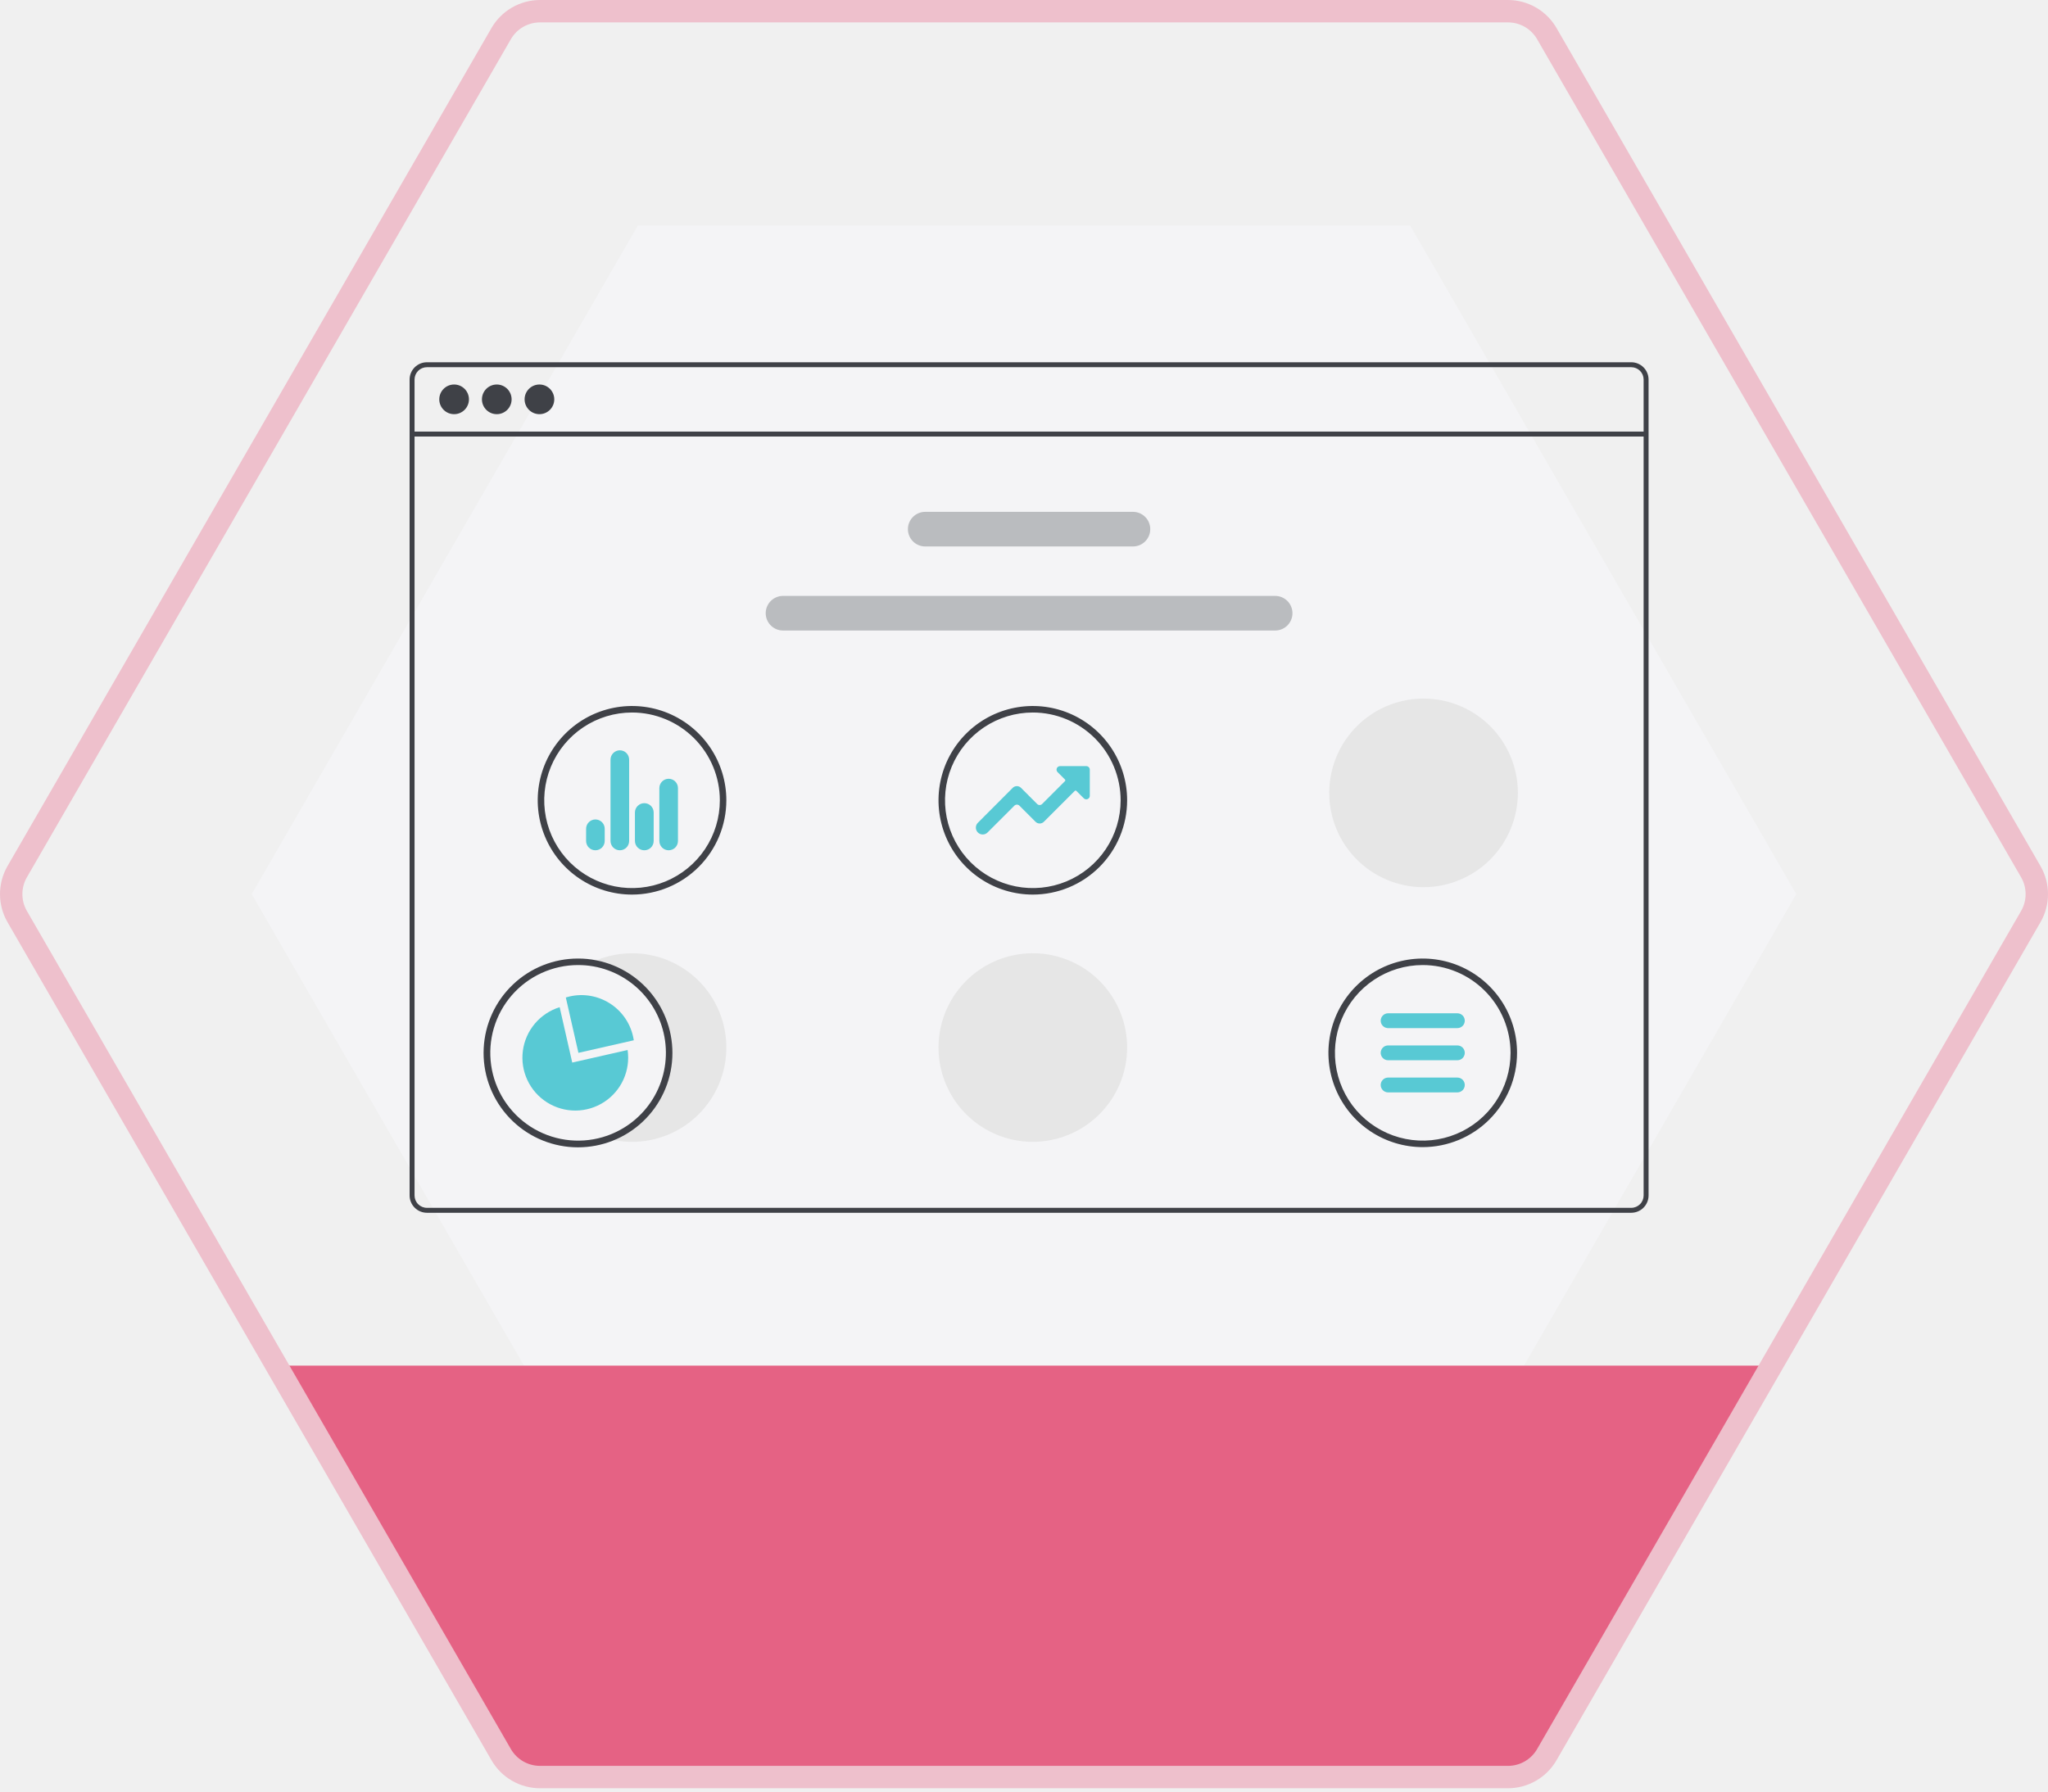
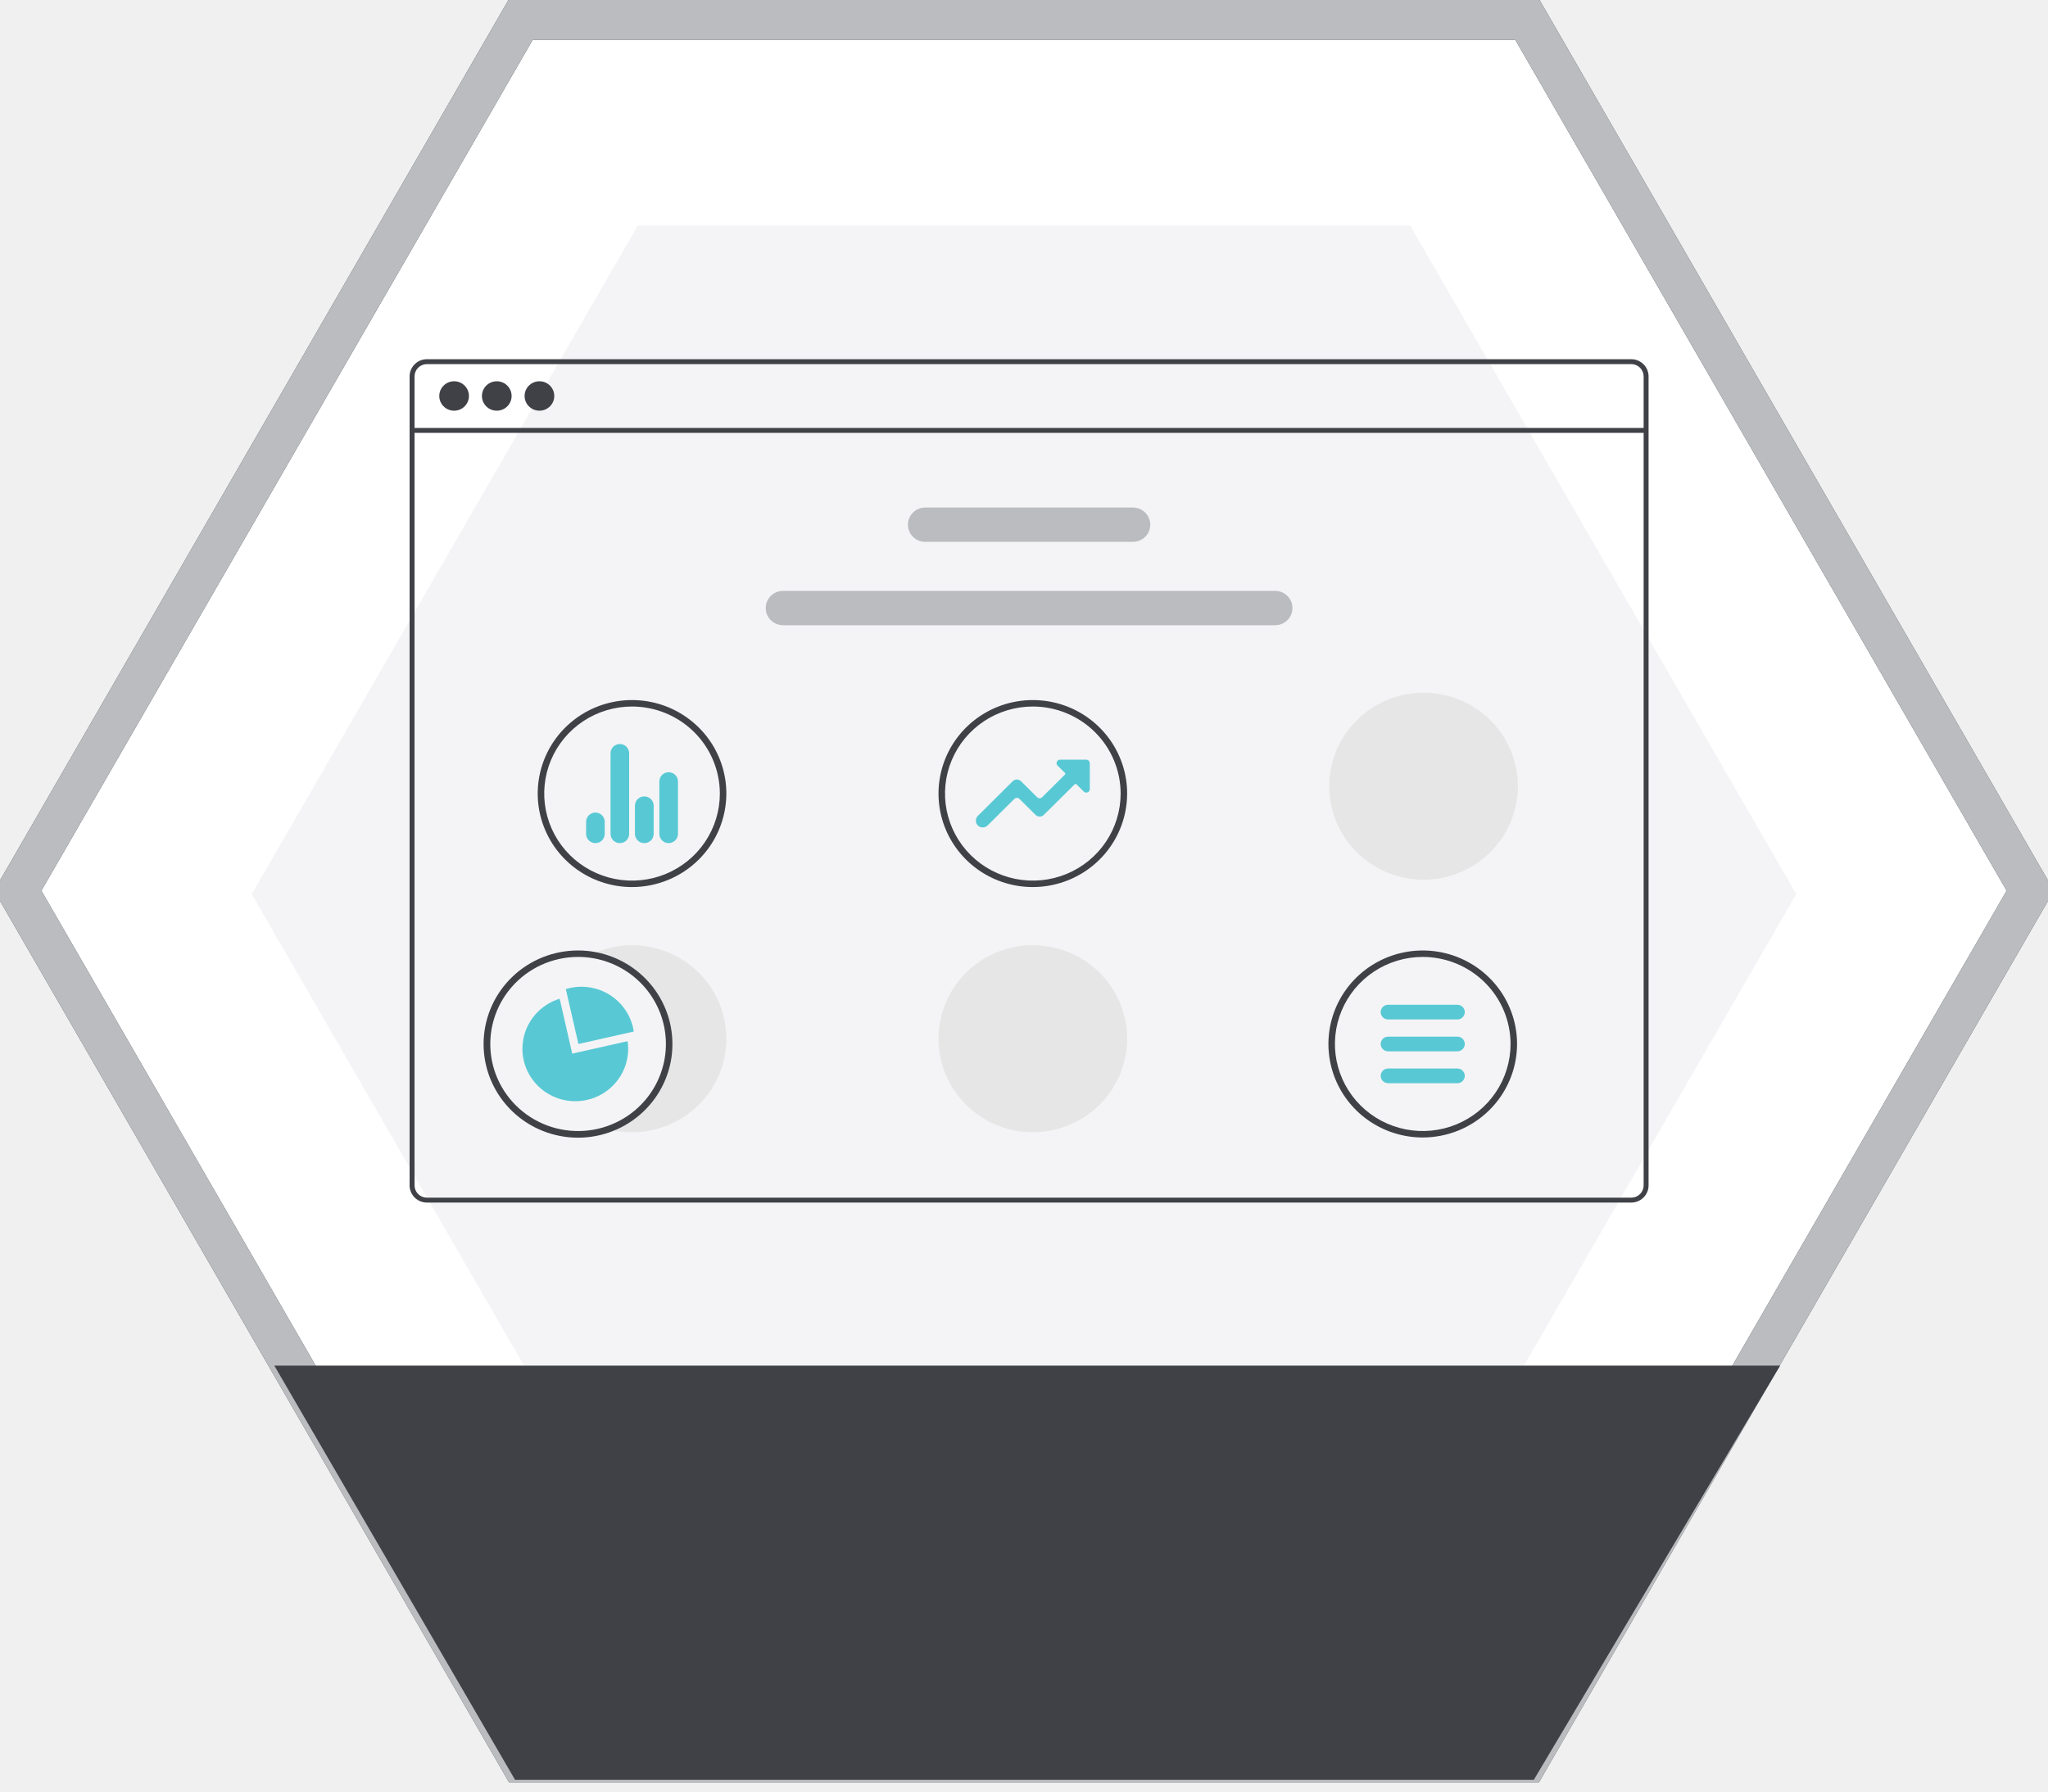
- <svg xmlns="http://www.w3.org/2000/svg" width="200" height="175" viewBox="0 0 200 175" fill="none">
-   <path d="M62.292 152.65H137.708L175.417 87.337L137.708 22.024H62.292L24.583 87.337L62.292 152.65Z" fill="#F4F4F6" />
-   <path d="M26.787 133.39H173.845L149.791 173.845H50.295L26.787 133.39Z" fill="#E56284" />
-   <path d="M147.268 174.674H52.732C51.773 174.673 50.831 174.419 50 173.94C49.169 173.46 48.479 172.771 47.998 171.941L0.73 90.07C0.252 89.238 0 88.296 0 87.337C0 86.377 0.252 85.435 0.73 84.603L47.998 2.733C48.479 1.903 49.169 1.214 50 0.734C50.831 0.255 51.773 0.002 52.732 0H147.268C148.227 0.002 149.169 0.255 150 0.734C150.831 1.214 151.521 1.903 152.002 2.733L199.27 84.603C199.748 85.435 200 86.377 200 87.337C200 88.296 199.748 89.238 199.27 90.07L152.002 171.941C151.521 172.771 150.831 173.46 150 173.94C149.169 174.419 148.227 174.673 147.268 174.674ZM52.732 2.187C52.157 2.188 51.591 2.34 51.093 2.627C50.594 2.915 50.18 3.329 49.891 3.827L2.624 85.697C2.337 86.195 2.186 86.761 2.186 87.337C2.186 87.912 2.337 88.478 2.624 88.977L49.891 170.847C50.18 171.345 50.594 171.759 51.093 172.047C51.591 172.335 52.157 172.486 52.732 172.487H147.268C147.843 172.487 148.408 172.335 148.907 172.047C149.405 171.759 149.82 171.345 150.108 170.847L197.376 88.977C197.663 88.478 197.814 87.912 197.814 87.337C197.814 86.761 197.663 86.195 197.376 85.697L150.108 3.827C149.82 3.329 149.405 2.915 148.907 2.627C148.409 2.34 147.843 2.188 147.268 2.187L52.732 2.187Z" fill="#EEC0CC" />
-   <path d="M159.303 35.385H41.691C41.242 35.385 40.813 35.563 40.496 35.88C40.179 36.197 40.001 36.627 40 37.075V116.771C40.001 117.22 40.179 117.649 40.496 117.966C40.813 118.283 41.242 118.461 41.691 118.462H159.303C159.751 118.461 160.181 118.283 160.498 117.966C160.815 117.649 160.993 117.22 160.993 116.771V37.075C160.993 36.627 160.815 36.197 160.498 35.88C160.181 35.563 159.751 35.385 159.303 35.385V35.385ZM160.51 116.771C160.51 117.092 160.383 117.399 160.157 117.625C159.93 117.851 159.623 117.979 159.303 117.979H41.691C41.37 117.979 41.063 117.851 40.837 117.625C40.61 117.399 40.483 117.092 40.483 116.771V37.075C40.483 36.755 40.61 36.448 40.837 36.221C41.063 35.995 41.37 35.868 41.691 35.868H159.303C159.623 35.868 159.93 35.995 160.157 36.221C160.383 36.448 160.51 36.755 160.51 37.075V116.771Z" fill="#3F4147" />
-   <path d="M160.752 42.156H40.242V42.639H160.752V42.156Z" fill="#3F4147" />
-   <path d="M44.347 40.456C45.147 40.456 45.796 39.807 45.796 39.007C45.796 38.207 45.147 37.558 44.347 37.558C43.547 37.558 42.898 38.207 42.898 39.007C42.898 39.807 43.547 40.456 44.347 40.456Z" fill="#3F4147" />
-   <path d="M48.513 40.456C49.313 40.456 49.962 39.807 49.962 39.007C49.962 38.207 49.313 37.558 48.513 37.558C47.713 37.558 47.064 38.207 47.064 39.007C47.064 39.807 47.713 40.456 48.513 40.456Z" fill="#3F4147" />
-   <path d="M52.679 40.456C53.479 40.456 54.128 39.807 54.128 39.007C54.128 38.207 53.479 37.558 52.679 37.558C51.879 37.558 51.23 38.207 51.23 39.007C51.23 39.807 51.879 40.456 52.679 40.456Z" fill="#3F4147" />
-   <path d="M110.64 53.377H90.353C89.905 53.377 89.475 53.199 89.158 52.882C88.841 52.564 88.663 52.135 88.663 51.686C88.663 51.238 88.841 50.808 89.158 50.491C89.475 50.174 89.905 49.996 90.353 49.996H110.64C111.088 49.996 111.518 50.174 111.835 50.491C112.152 50.808 112.33 51.238 112.33 51.686C112.33 52.135 112.152 52.564 111.835 52.882C111.518 53.199 111.088 53.377 110.64 53.377V53.377Z" fill="#BABCBF" />
-   <path d="M124.526 61.588H76.467C76.019 61.588 75.589 61.41 75.272 61.093C74.955 60.776 74.776 60.346 74.776 59.897C74.776 59.449 74.955 59.019 75.272 58.702C75.589 58.385 76.019 58.207 76.467 58.207H124.526C124.975 58.207 125.405 58.385 125.722 58.702C126.039 59.019 126.217 59.449 126.217 59.897C126.217 60.346 126.039 60.776 125.722 61.093C125.405 61.41 124.975 61.588 124.526 61.588Z" fill="#BABCBF" />
-   <path d="M138.94 112.05C137.118 112.05 135.337 111.51 133.822 110.498C132.308 109.486 131.127 108.047 130.43 106.364C129.733 104.681 129.551 102.83 129.906 101.043C130.261 99.256 131.139 97.615 132.427 96.327C133.715 95.039 135.356 94.162 137.143 93.806C138.929 93.451 140.781 93.633 142.464 94.33C144.147 95.028 145.586 96.208 146.598 97.723C147.61 99.237 148.15 101.018 148.15 102.84C148.147 105.282 147.176 107.623 145.449 109.349C143.723 111.076 141.381 112.047 138.94 112.05V112.05ZM138.94 94.264C137.244 94.264 135.586 94.767 134.175 95.71C132.765 96.652 131.666 97.991 131.017 99.558C130.368 101.125 130.198 102.849 130.529 104.513C130.86 106.176 131.677 107.704 132.876 108.903C134.075 110.103 135.603 110.919 137.267 111.25C138.93 111.581 140.654 111.411 142.221 110.762C143.788 110.113 145.127 109.014 146.07 107.604C147.012 106.194 147.515 104.536 147.515 102.84C147.512 100.566 146.608 98.387 145 96.779C143.393 95.171 141.213 94.267 138.94 94.264V94.264Z" fill="#3F4147" />
-   <path d="M61.722 87.382C59.9 87.382 58.12 86.842 56.605 85.83C55.09 84.818 53.91 83.38 53.213 81.697C52.516 80.014 52.333 78.162 52.688 76.375C53.044 74.588 53.921 72.947 55.209 71.659C56.497 70.371 58.139 69.494 59.925 69.138C61.712 68.783 63.564 68.965 65.247 69.662C66.93 70.36 68.368 71.54 69.38 73.055C70.392 74.57 70.932 76.35 70.932 78.172C70.93 80.614 69.958 82.955 68.232 84.682C66.505 86.408 64.164 87.38 61.722 87.382V87.382ZM61.722 69.597C60.026 69.597 58.368 70.1 56.958 71.042C55.548 71.984 54.449 73.323 53.8 74.89C53.151 76.457 52.981 78.181 53.312 79.845C53.642 81.508 54.459 83.036 55.658 84.236C56.858 85.435 58.386 86.251 60.049 86.582C61.712 86.913 63.437 86.743 65.004 86.094C66.57 85.445 67.91 84.346 68.852 82.936C69.794 81.526 70.297 79.868 70.297 78.172C70.295 75.898 69.39 73.719 67.783 72.111C66.175 70.504 63.995 69.599 61.722 69.597V69.597Z" fill="#3F4147" />
-   <path d="M65.3 83.054C65.058 83.055 64.827 82.959 64.656 82.788C64.486 82.618 64.39 82.387 64.389 82.146V76.978C64.39 76.737 64.486 76.506 64.656 76.336C64.826 76.165 65.057 76.07 65.298 76.069H65.3C65.541 76.07 65.772 76.165 65.942 76.336C66.112 76.506 66.208 76.737 66.208 76.978V82.146C66.208 82.387 66.112 82.618 65.942 82.788C65.772 82.958 65.541 83.054 65.3 83.054ZM62.927 83.054C62.807 83.056 62.688 83.033 62.576 82.988C62.465 82.943 62.363 82.876 62.277 82.792C62.192 82.707 62.123 82.607 62.077 82.496C62.03 82.385 62.006 82.266 62.005 82.146V79.362C62.006 79.121 62.102 78.89 62.272 78.72C62.442 78.549 62.673 78.454 62.914 78.453H62.927C63.168 78.454 63.399 78.549 63.569 78.72C63.74 78.89 63.836 79.121 63.836 79.362V82.146C63.836 82.387 63.74 82.618 63.569 82.788C63.399 82.958 63.168 83.054 62.927 83.054V83.054ZM60.532 83.054C60.291 83.055 60.059 82.959 59.889 82.788C59.718 82.618 59.622 82.387 59.621 82.146V74.198C59.622 73.957 59.718 73.726 59.888 73.556C60.058 73.385 60.289 73.29 60.53 73.289H60.532C60.773 73.29 61.004 73.385 61.174 73.556C61.344 73.726 61.44 73.957 61.44 74.198V82.146C61.44 82.387 61.344 82.618 61.174 82.788C61.004 82.958 60.773 83.054 60.532 83.054V83.054ZM58.145 83.054C58.026 83.055 57.907 83.031 57.797 82.985C57.687 82.94 57.586 82.873 57.502 82.788C57.417 82.704 57.35 82.604 57.305 82.493C57.259 82.383 57.236 82.264 57.236 82.145L57.237 80.951C57.237 80.71 57.333 80.479 57.503 80.309C57.673 80.139 57.905 80.043 58.146 80.043C58.387 80.043 58.618 80.139 58.788 80.309C58.958 80.48 59.054 80.711 59.054 80.952V82.146C59.054 82.387 58.958 82.618 58.788 82.788C58.617 82.958 58.386 83.054 58.145 83.054V83.054Z" fill="#58C9D4" />
-   <path d="M100.862 87.382C99.04 87.382 97.26 86.842 95.745 85.83C94.23 84.818 93.05 83.38 92.353 81.697C91.656 80.014 91.473 78.162 91.829 76.375C92.184 74.588 93.061 72.947 94.349 71.659C95.637 70.371 97.278 69.494 99.065 69.138C100.852 68.783 102.704 68.965 104.387 69.662C106.07 70.36 107.508 71.54 108.52 73.055C109.532 74.57 110.072 76.35 110.072 78.172C110.07 80.614 109.098 82.955 107.372 84.682C105.645 86.408 103.304 87.38 100.862 87.382V87.382ZM100.862 69.597C99.166 69.597 97.508 70.1 96.098 71.042C94.688 71.984 93.588 73.323 92.939 74.89C92.29 76.457 92.121 78.181 92.451 79.845C92.782 81.508 93.599 83.036 94.798 84.236C95.998 85.435 97.526 86.251 99.189 86.582C100.852 86.913 102.577 86.743 104.144 86.094C105.711 85.445 107.05 84.346 107.992 82.936C108.934 81.526 109.437 79.868 109.437 78.172C109.435 75.898 108.53 73.719 106.923 72.111C105.315 70.504 103.135 69.599 100.862 69.597V69.597Z" fill="#3F4147" />
-   <path d="M95.969 81.511C95.836 81.51 95.707 81.471 95.597 81.398C95.487 81.324 95.401 81.22 95.35 81.097C95.299 80.975 95.286 80.841 95.312 80.711C95.337 80.581 95.401 80.462 95.495 80.368L98.898 76.955C98.951 76.902 99.014 76.859 99.083 76.831C99.153 76.802 99.227 76.787 99.302 76.787H99.303C99.378 76.787 99.452 76.802 99.522 76.83C99.591 76.859 99.654 76.901 99.707 76.955L101.285 78.533C101.317 78.565 101.355 78.59 101.397 78.608C101.438 78.625 101.483 78.634 101.528 78.633H101.528C101.573 78.634 101.618 78.625 101.66 78.608C101.701 78.59 101.739 78.565 101.771 78.533L103.999 76.301C104.01 76.29 104.018 76.278 104.024 76.264C104.03 76.25 104.033 76.235 104.033 76.22C104.033 76.205 104.03 76.19 104.024 76.176C104.018 76.162 104.01 76.15 103.999 76.139L103.278 75.419C103.23 75.371 103.197 75.31 103.184 75.243C103.171 75.177 103.177 75.108 103.203 75.045C103.229 74.982 103.273 74.929 103.33 74.891C103.386 74.853 103.453 74.833 103.521 74.833H106.081C106.172 74.833 106.26 74.869 106.324 74.934C106.388 74.998 106.425 75.085 106.425 75.176V77.736C106.425 77.803 106.405 77.87 106.367 77.926C106.329 77.983 106.276 78.027 106.213 78.053C106.15 78.079 106.081 78.085 106.014 78.072C105.948 78.059 105.887 78.026 105.839 77.978L105.117 77.256C105.106 77.246 105.093 77.237 105.08 77.231C105.066 77.226 105.051 77.223 105.036 77.223C105.021 77.223 105.006 77.226 104.992 77.231C104.978 77.237 104.966 77.246 104.955 77.256L101.937 80.272C101.884 80.325 101.821 80.367 101.752 80.396C101.683 80.425 101.608 80.439 101.533 80.439H101.533C101.458 80.439 101.383 80.425 101.314 80.396C101.245 80.367 101.182 80.325 101.129 80.272L99.549 78.692C99.484 78.63 99.397 78.595 99.307 78.595C99.216 78.595 99.129 78.63 99.064 78.692L96.442 81.314C96.38 81.377 96.306 81.426 96.225 81.46C96.144 81.494 96.057 81.511 95.969 81.511V81.511Z" fill="#58C9D4" />
-   <path d="M100.862 111.533C99.04 111.533 97.26 110.993 95.745 109.98C94.23 108.968 93.05 107.53 92.353 105.847C91.656 104.164 91.473 102.312 91.829 100.525C92.184 98.739 93.061 97.098 94.349 95.809C95.637 94.521 97.278 93.644 99.065 93.289C100.852 92.933 102.704 93.116 104.387 93.813C106.07 94.51 107.508 95.691 108.52 97.205C109.532 98.72 110.072 100.501 110.072 102.322C110.07 104.764 109.098 107.105 107.372 108.832C105.645 110.559 103.304 111.53 100.862 111.533V111.533Z" fill="#E6E6E6" />
-   <path d="M139.02 86.658C137.198 86.658 135.417 86.118 133.902 85.106C132.388 84.094 131.207 82.655 130.51 80.972C129.813 79.289 129.631 77.437 129.986 75.65C130.341 73.864 131.219 72.223 132.507 70.935C133.795 69.647 135.436 68.769 137.223 68.414C139.009 68.058 140.861 68.241 142.544 68.938C144.227 69.635 145.666 70.816 146.678 72.33C147.69 73.845 148.23 75.626 148.23 77.447C148.227 79.889 147.256 82.23 145.529 83.957C143.803 85.684 141.461 86.655 139.02 86.658V86.658Z" fill="#E6E6E6" />
-   <path d="M61.722 93.112C60.141 93.114 58.587 93.521 57.209 94.295C59.201 94.471 61.069 95.338 62.49 96.746C63.911 98.153 64.795 100.013 64.99 102.004C65.185 103.994 64.678 105.99 63.557 107.647C62.436 109.303 60.771 110.516 58.851 111.075C59.211 111.194 59.578 111.29 59.95 111.362C60.533 111.477 61.127 111.534 61.722 111.534C64.165 111.534 66.508 110.563 68.235 108.836C69.963 107.108 70.933 104.765 70.933 102.323C70.933 99.88 69.963 97.537 68.235 95.809C66.508 94.082 64.165 93.112 61.722 93.112V93.112Z" fill="#E6E6E6" />
-   <path d="M58.228 93.802C57.644 93.686 57.05 93.627 56.455 93.629C54.087 93.626 51.808 94.535 50.092 96.167C48.376 97.799 47.353 100.028 47.236 102.394C47.119 104.759 47.917 107.079 49.464 108.872C51.011 110.665 53.188 111.794 55.545 112.026C57.902 112.257 60.258 111.572 62.124 110.114C63.99 108.655 65.223 106.535 65.568 104.192C65.913 101.849 65.343 99.463 63.976 97.529C62.61 95.594 60.551 94.26 58.228 93.802V93.802ZM58.851 111.075C57.671 111.418 56.432 111.504 55.216 111.326C54.001 111.148 52.837 110.712 51.805 110.046C50.773 109.38 49.896 108.5 49.233 107.465C48.571 106.431 48.138 105.266 47.965 104.05C47.792 102.834 47.882 101.594 48.229 100.416C48.576 99.238 49.172 98.148 49.977 97.22C50.782 96.292 51.777 95.548 52.895 95.038C54.013 94.528 55.227 94.264 56.455 94.264C56.709 94.264 56.96 94.276 57.209 94.295C59.201 94.471 61.069 95.338 62.49 96.746C63.911 98.153 64.795 100.013 64.99 102.004C65.185 103.994 64.678 105.99 63.557 107.647C62.436 109.303 60.771 110.516 58.851 111.075V111.075Z" fill="#3F4147" />
-   <path d="M61.818 101.218C61.514 99.884 60.692 98.725 59.534 97.996C58.376 97.266 56.975 97.026 55.64 97.329C55.51 97.358 55.375 97.395 55.256 97.432L56.487 102.84L61.896 101.612C61.873 101.486 61.848 101.349 61.818 101.218Z" fill="#58C9D4" />
-   <path d="M61.294 102.561L55.883 103.79L54.654 98.381C53.711 98.673 52.871 99.229 52.234 99.984C51.597 100.739 51.19 101.66 51.061 102.639C50.932 103.618 51.086 104.614 51.506 105.508C51.925 106.402 52.593 107.157 53.428 107.683C54.264 108.21 55.233 108.486 56.22 108.478C57.208 108.47 58.172 108.18 59 107.641C59.827 107.102 60.483 106.337 60.889 105.436C61.294 104.536 61.433 103.538 61.289 102.561H61.294Z" fill="#58C9D4" />
-   <path d="M142.321 106.704H135.558C135.366 106.704 135.182 106.627 135.046 106.492C134.91 106.356 134.834 106.171 134.834 105.979C134.834 105.787 134.91 105.603 135.046 105.467C135.182 105.331 135.366 105.255 135.558 105.255H142.321C142.513 105.255 142.697 105.331 142.833 105.467C142.969 105.603 143.045 105.787 143.045 105.979C143.045 106.171 142.969 106.356 142.833 106.492C142.697 106.627 142.513 106.704 142.321 106.704V106.704Z" fill="#58C9D4" />
-   <path d="M142.321 103.564H135.558C135.366 103.564 135.182 103.488 135.046 103.352C134.91 103.216 134.834 103.032 134.834 102.84C134.834 102.648 134.91 102.463 135.046 102.327C135.182 102.192 135.366 102.115 135.558 102.115H142.321C142.513 102.115 142.697 102.192 142.833 102.327C142.969 102.463 143.045 102.648 143.045 102.84C143.045 103.032 142.969 103.216 142.833 103.352C142.697 103.488 142.513 103.564 142.321 103.564V103.564Z" fill="#58C9D4" />
-   <path d="M142.321 100.425H135.558C135.366 100.425 135.182 100.348 135.046 100.212C134.91 100.077 134.834 99.892 134.834 99.7C134.834 99.508 134.91 99.324 135.046 99.188C135.182 99.052 135.366 98.976 135.558 98.976H142.321C142.513 98.976 142.697 99.052 142.833 99.188C142.969 99.324 143.045 99.508 143.045 99.7C143.045 99.892 142.969 100.077 142.833 100.212C142.697 100.348 142.513 100.425 142.321 100.425V100.425Z" fill="#58C9D4" />
+ <svg xmlns="http://www.w3.org/2000/svg" class="badge vue3" width="400" height="350" viewBox="0 0 400 350" fill="none">
+   <path class="badge-border--hidden" fill="#FFFFFF" d="M298.268 3.795L396.536 174L298.268 344.205L101.732 344.205L3.464 174L101.732 3.795L298.268 3.795Z" stroke="#3F4147" stroke-width="8" />
+   <path class="badge-border" d="M298.268 3.795L396.536 174L298.268 344.205L101.732 344.205L3.464 174L101.732 3.795L298.268 3.795Z" stroke="#BABCBF" stroke-width="8" />
+   <path class="badge__bg" d="M124.583 305.3H275.416L350.833 174.674L275.417 44.049H124.583L49.166 174.674L124.583 305.3Z" fill="#F4F4F6" />
+   <path d="M53.575 266.78H347.689L299.581 347.689H100.589L53.575 266.78Z" fill="#3F4147" />
+   <path d="M318.606 70.174H83.381C82.485 70.175 81.625 70.528 80.991 71.157C80.358 71.786 80.001 72.638 80 73.527V231.578C80.001 232.467 80.358 233.32 80.991 233.948C81.625 234.577 82.485 234.93 83.381 234.931H318.606C319.502 234.93 320.361 234.577 320.995 233.948C321.629 233.32 321.986 232.467 321.987 231.578V73.527C321.986 72.638 321.629 71.786 320.995 71.157C320.361 70.528 319.502 70.175 318.606 70.174ZM321.021 231.578C321.02 232.214 320.766 232.822 320.313 233.272C319.86 233.721 319.246 233.973 318.606 233.973H83.381C82.741 233.973 82.126 233.721 81.674 233.272C81.221 232.822 80.966 232.214 80.966 231.578V73.527C80.966 72.892 81.221 72.283 81.674 71.834C82.126 71.385 82.741 71.132 83.381 71.132H318.606C319.246 71.132 319.86 71.385 320.313 71.834C320.766 72.283 321.02 72.892 321.021 73.527V231.578Z" fill="#3F4147" />
+   <path d="M321.504 83.604H80.483V84.561H321.504V83.604Z" fill="#3F4147" />
+   <path d="M88.694 80.232C90.295 80.232 91.592 78.945 91.592 77.358C91.592 75.771 90.295 74.484 88.694 74.484C87.094 74.484 85.796 75.771 85.796 77.358C85.796 78.945 87.094 80.232 88.694 80.232Z" fill="#3F4147" />
+   <path d="M97.026 80.232C98.627 80.232 99.924 78.945 99.924 77.358C99.924 75.771 98.627 74.484 97.026 74.484C95.425 74.484 94.128 75.771 94.128 77.358C94.128 78.945 95.425 80.232 97.026 80.232Z" fill="#3F4147" />
+   <path d="M105.358 80.232C106.958 80.232 108.256 78.945 108.256 77.358C108.256 75.771 106.958 74.484 105.358 74.484C103.757 74.484 102.46 75.771 102.46 77.358C102.46 78.945 103.757 80.232 105.358 80.232Z" fill="#3F4147" />
+   <g class="content">
+     <path d="M221.28 105.855H180.707C179.81 105.855 178.95 105.502 178.316 104.873C177.682 104.245 177.326 103.392 177.326 102.503C177.326 101.614 177.682 100.761 178.316 100.132C178.95 99.503 179.81 99.15 180.707 99.15H221.28C222.176 99.15 223.036 99.503 223.67 100.132C224.305 100.761 224.661 101.614 224.661 102.503C224.661 103.392 224.305 104.245 223.67 104.873C223.036 105.502 222.176 105.855 221.28 105.855Z" fill="#BABCBF" />
+     <path d="M249.053 122.139H152.934C152.037 122.139 151.177 121.786 150.543 121.158C149.909 120.529 149.553 119.676 149.553 118.787C149.553 117.898 149.909 117.045 150.543 116.416C151.177 115.787 152.037 115.434 152.934 115.434H249.053C249.949 115.434 250.809 115.787 251.443 116.416C252.077 117.045 252.434 117.898 252.434 118.787C252.434 119.676 252.077 120.529 251.443 121.158C250.809 121.786 249.949 122.139 249.053 122.139Z" fill="#BABCBF" />
+   </g>
+   <g class="icon one">
+     <path d="M123.444 173.295C119.801 173.295 116.239 172.223 113.21 170.216C110.181 168.209 107.82 165.357 106.425 162.019C105.031 158.681 104.666 155.009 105.377 151.465C106.088 147.922 107.842 144.667 110.418 142.113C112.995 139.558 116.277 137.819 119.85 137.114C123.424 136.409 127.127 136.771 130.493 138.153C133.859 139.536 136.736 141.877 138.76 144.881C140.785 147.885 141.865 151.416 141.865 155.029C141.859 159.872 139.917 164.514 136.463 167.939C133.01 171.363 128.328 173.289 123.444 173.295ZM123.444 138.023C120.052 138.023 116.736 139.02 113.916 140.889C111.095 142.757 108.897 145.413 107.599 148.521C106.301 151.628 105.961 155.048 106.623 158.347C107.285 161.645 108.918 164.676 111.317 167.054C113.715 169.432 116.771 171.052 120.098 171.708C123.425 172.364 126.873 172.028 130.007 170.741C133.141 169.453 135.82 167.274 137.704 164.477C139.589 161.68 140.595 158.392 140.595 155.029C140.589 150.52 138.781 146.197 135.566 143.009C132.35 139.821 127.991 138.028 123.444 138.023Z" fill="#3F4147" />
+     <path class="graph" d="M130.599 164.712C130.117 164.712 129.654 164.522 129.313 164.184C128.972 163.846 128.78 163.388 128.779 162.91V152.661C128.779 152.183 128.971 151.725 129.312 151.387C129.652 151.049 130.114 150.859 130.596 150.859H130.599C131.081 150.859 131.543 151.049 131.884 151.387C132.225 151.725 132.416 152.183 132.417 152.661V162.91C132.416 163.387 132.225 163.845 131.884 164.183C131.543 164.521 131.081 164.711 130.599 164.712ZM125.854 164.712C125.614 164.714 125.375 164.669 125.152 164.58C124.929 164.49 124.726 164.358 124.555 164.191C124.383 164.023 124.247 163.824 124.154 163.604C124.06 163.384 124.012 163.148 124.011 162.91V157.389C124.011 156.911 124.203 156.453 124.544 156.115C124.884 155.777 125.346 155.587 125.828 155.587H125.854C126.336 155.587 126.798 155.777 127.139 156.115C127.479 156.453 127.671 156.911 127.672 157.389V162.91C127.671 163.387 127.479 163.845 127.139 164.183C126.798 164.521 126.336 164.711 125.854 164.712ZM121.063 164.712C120.581 164.712 120.118 164.522 119.777 164.184C119.436 163.846 119.243 163.388 119.243 162.91V147.148C119.243 146.67 119.435 146.212 119.776 145.874C120.116 145.536 120.578 145.346 121.06 145.346H121.063C121.545 145.346 122.007 145.536 122.348 145.874C122.688 146.212 122.88 146.67 122.881 147.148V162.91C122.88 163.387 122.688 163.845 122.348 164.183C122.007 164.521 121.545 164.711 121.063 164.712ZM116.291 164.712C116.052 164.712 115.815 164.665 115.594 164.575C115.373 164.484 115.173 164.352 115.004 164.184C114.835 164.017 114.701 163.818 114.609 163.599C114.518 163.38 114.471 163.145 114.471 162.908L114.473 160.541C114.474 160.063 114.665 159.605 115.006 159.267C115.347 158.929 115.809 158.74 116.291 158.74C116.773 158.74 117.235 158.93 117.576 159.268C117.917 159.606 118.108 160.065 118.108 160.542V162.91C118.107 163.387 117.916 163.845 117.575 164.183C117.234 164.521 116.772 164.711 116.291 164.712Z" fill="#58C9D4" />
+   </g>
+   <g class="icon two">
+     <path d="M201.724 173.295C198.081 173.295 194.519 172.223 191.49 170.216C188.461 168.209 186.099 165.357 184.705 162.019C183.311 158.681 182.946 155.009 183.657 151.465C184.368 147.922 186.122 144.667 188.698 142.113C191.275 139.558 194.557 137.819 198.13 137.114C201.704 136.409 205.407 136.771 208.773 138.153C212.139 139.536 215.016 141.877 217.04 144.881C219.064 147.885 220.145 151.416 220.145 155.029C220.139 159.872 218.197 164.514 214.743 167.939C211.29 171.363 206.608 173.289 201.724 173.295ZM201.724 138.023C198.332 138.023 195.016 139.02 192.196 140.889C189.375 142.757 187.177 145.413 185.879 148.521C184.581 151.628 184.241 155.048 184.903 158.347C185.565 161.645 187.198 164.676 189.597 167.054C191.995 169.432 195.051 171.052 198.378 171.708C201.705 172.364 205.153 172.028 208.287 170.741C211.421 169.453 214.1 167.274 215.984 164.477C217.869 161.68 218.874 158.392 218.874 155.029C218.869 150.52 217.061 146.197 213.845 143.009C210.63 139.821 206.271 138.028 201.724 138.023Z" fill="#3F4147" />
+     <path class="graph" d="M191.937 161.65C191.673 161.65 191.414 161.572 191.194 161.426C190.973 161.281 190.802 161.073 190.7 160.831C190.599 160.588 190.572 160.322 190.624 160.064C190.675 159.807 190.802 159.57 190.989 159.384L197.795 152.616C197.901 152.51 198.027 152.426 198.166 152.369C198.305 152.312 198.454 152.282 198.605 152.283H198.605C198.756 152.282 198.904 152.311 199.043 152.368C199.182 152.425 199.308 152.509 199.414 152.615L202.571 155.745C202.634 155.808 202.71 155.859 202.793 155.893C202.877 155.927 202.966 155.945 203.056 155.944H203.057C203.147 155.945 203.236 155.927 203.319 155.893C203.403 155.859 203.478 155.808 203.542 155.745L207.999 151.318C208.02 151.297 208.037 151.272 208.048 151.244C208.06 151.217 208.066 151.187 208.066 151.158C208.065 151.128 208.06 151.098 208.048 151.071C208.036 151.043 208.02 151.018 207.998 150.997L206.556 149.57C206.46 149.475 206.395 149.353 206.368 149.221C206.341 149.089 206.355 148.952 206.407 148.828C206.459 148.703 206.547 148.597 206.66 148.522C206.773 148.447 206.905 148.407 207.041 148.408H212.163C212.345 148.408 212.519 148.479 212.648 148.607C212.777 148.735 212.849 148.908 212.849 149.088V154.163C212.849 154.298 212.809 154.43 212.734 154.542C212.658 154.654 212.551 154.741 212.426 154.792C212.3 154.844 212.162 154.857 212.029 154.831C211.896 154.805 211.774 154.74 211.678 154.645L210.233 153.213C210.212 153.192 210.187 153.175 210.159 153.164C210.131 153.152 210.102 153.146 210.072 153.146C210.042 153.146 210.012 153.152 209.984 153.164C209.956 153.175 209.931 153.192 209.91 153.213L203.875 159.193C203.769 159.299 203.643 159.382 203.504 159.439C203.365 159.496 203.216 159.526 203.066 159.525H203.066C202.916 159.526 202.767 159.496 202.628 159.439C202.489 159.382 202.363 159.298 202.257 159.193L199.099 156.061C198.968 155.937 198.794 155.868 198.614 155.868C198.433 155.868 198.259 155.937 198.128 156.061L192.884 161.261C192.76 161.385 192.613 161.483 192.45 161.55C192.288 161.616 192.113 161.651 191.937 161.65Z" fill="#58C9D4" />
+   </g>
+   <g class="icon three">
+     <path d="M278.039 171.858C274.396 171.858 270.834 170.787 267.805 168.78C264.776 166.773 262.415 163.92 261.02 160.582C259.626 157.244 259.261 153.572 259.972 150.028C260.683 146.485 262.437 143.231 265.014 140.676C267.59 138.121 270.872 136.382 274.445 135.677C278.019 134.972 281.723 135.334 285.089 136.716C288.454 138.099 291.331 140.44 293.356 143.444C295.38 146.448 296.46 149.979 296.46 153.592C296.455 158.435 294.512 163.078 291.059 166.502C287.605 169.926 282.923 171.853 278.039 171.858Z" fill="#E6E6E6" />
+   </g>
+   <g class="icon four">
+     <path d="M123.445 184.657C120.283 184.661 117.174 185.469 114.417 187.004C118.402 187.353 122.138 189.072 124.98 191.864C127.822 194.655 129.591 198.344 129.98 202.291C130.37 206.239 129.356 210.198 127.114 213.483C124.872 216.768 121.543 219.172 117.702 220.281C118.421 220.517 119.155 220.708 119.899 220.851C121.067 221.079 122.254 221.193 123.445 221.191C128.33 221.191 133.016 219.266 136.471 215.841C139.926 212.415 141.866 207.769 141.866 202.924C141.866 198.079 139.926 193.433 136.471 190.007C133.016 186.582 128.33 184.657 123.445 184.657Z" fill="#E6E6E6" />
+     <path d="M116.456 186.027C115.288 185.795 114.101 185.68 112.91 185.682C108.174 185.677 103.617 187.48 100.184 190.716C96.751 193.952 94.706 198.374 94.472 203.065C94.238 207.756 95.834 212.356 98.928 215.913C102.022 219.469 106.377 221.708 111.091 222.167C115.805 222.625 120.516 221.268 124.248 218.375C127.979 215.483 130.446 211.278 131.136 206.631C131.825 201.984 130.686 197.253 127.953 193.417C125.219 189.581 121.103 186.935 116.456 186.027ZM117.702 220.281C115.343 220.961 112.864 221.131 110.432 220.779C108.001 220.427 105.675 219.562 103.611 218.241C101.546 216.92 99.792 215.174 98.467 213.123C97.142 211.071 96.277 208.761 95.93 206.349C95.584 203.938 95.763 201.48 96.458 199.143C97.152 196.806 98.345 194.644 99.955 192.804C101.565 190.964 103.555 189.488 105.79 188.477C108.025 187.465 110.453 186.942 112.91 186.942C113.417 186.942 113.92 186.966 114.417 187.004C118.402 187.353 122.138 189.072 124.98 191.864C127.822 194.655 129.591 198.344 129.98 202.291C130.37 206.239 129.356 210.198 127.114 213.483C124.872 216.768 121.542 219.172 117.702 220.281Z" fill="#3F4147" />
+     <path class="graph" d="M123.636 200.734C123.027 198.087 121.384 195.789 119.068 194.343C116.751 192.896 113.951 192.421 111.281 193.02C111.02 193.079 110.75 193.152 110.512 193.224L112.974 203.951L123.791 201.514C123.746 201.265 123.695 200.992 123.636 200.734Z" fill="#58C9D4" />
+     <path class="graph" d="M122.588 203.397L111.766 205.834L109.309 195.107C107.422 195.686 105.742 196.789 104.468 198.286C103.194 199.783 102.38 201.611 102.122 203.552C101.864 205.494 102.173 207.468 103.012 209.241C103.851 211.014 105.185 212.512 106.856 213.555C108.527 214.599 110.465 215.146 112.44 215.131C114.415 215.116 116.345 214.54 118 213.471C119.654 212.402 120.965 210.885 121.777 209.099C122.589 207.314 122.867 205.335 122.579 203.397H122.588Z" fill="#58C9D4" />
+   </g>
+   <g class="icon five">
+     <path d="M201.724 221.189C198.081 221.189 194.519 220.118 191.49 218.111C188.461 216.104 186.099 213.251 184.705 209.913C183.311 206.576 182.946 202.903 183.657 199.36C184.368 195.817 186.122 192.562 188.698 190.007C191.275 187.453 194.557 185.713 198.13 185.008C201.704 184.304 205.407 184.665 208.773 186.048C212.139 187.43 215.016 189.771 217.04 192.775C219.064 195.779 220.145 199.311 220.145 202.923C220.139 207.766 218.197 212.409 214.743 215.833C211.29 219.258 206.608 221.184 201.724 221.189Z" fill="#E6E6E6" />
+   </g>
+   <g class="icon six">
+     <path class="graph" d="M284.641 211.613H271.117C270.733 211.613 270.364 211.461 270.092 211.192C269.821 210.922 269.668 210.557 269.668 210.176C269.668 209.795 269.821 209.429 270.092 209.16C270.364 208.89 270.733 208.739 271.117 208.739H284.641C285.026 208.739 285.394 208.89 285.666 209.16C285.938 209.429 286.09 209.795 286.09 210.176C286.09 210.557 285.938 210.922 285.666 211.192C285.394 211.461 285.026 211.613 284.641 211.613Z" fill="#58C9D4" />
+     <path class="graph" d="M284.641 205.386H271.117C270.733 205.386 270.364 205.235 270.092 204.966C269.821 204.696 269.668 204.331 269.668 203.95C269.668 203.569 269.821 203.203 270.092 202.934C270.364 202.664 270.733 202.513 271.117 202.513H284.641C285.026 202.513 285.394 202.664 285.666 202.934C285.938 203.203 286.09 203.569 286.09 203.95C286.09 204.331 285.938 204.696 285.666 204.966C285.394 205.235 285.026 205.386 284.641 205.386Z" fill="#58C9D4" />
+     <path class="graph" d="M284.641 199.16H271.117C270.733 199.16 270.364 199.009 270.092 198.739C269.821 198.47 269.668 198.104 269.668 197.723C269.668 197.342 269.821 196.977 270.092 196.707C270.364 196.438 270.733 196.286 271.117 196.286H284.641C285.026 196.286 285.394 196.438 285.666 196.707C285.938 196.977 286.09 197.342 286.09 197.723C286.09 198.104 285.938 198.47 285.666 198.739C285.394 199.009 285.026 199.16 284.641 199.16Z" fill="#58C9D4" />
+     <path d="M277.879 222.216C274.236 222.216 270.674 221.144 267.645 219.137C264.616 217.13 262.255 214.277 260.86 210.94C259.466 207.602 259.101 203.929 259.812 200.386C260.523 196.843 262.277 193.588 264.854 191.034C267.43 188.479 270.712 186.739 274.285 186.035C277.859 185.33 281.562 185.692 284.928 187.074C288.294 188.457 291.171 190.798 293.196 193.802C295.22 196.805 296.3 200.337 296.3 203.95C296.294 208.792 294.352 213.435 290.899 216.86C287.445 220.284 282.763 222.21 277.879 222.216ZM277.879 186.943C274.487 186.943 271.171 187.941 268.351 189.809C265.53 191.678 263.332 194.334 262.034 197.442C260.736 200.549 260.396 203.968 261.058 207.267C261.72 210.566 263.353 213.596 265.752 215.975C268.15 218.353 271.206 219.973 274.533 220.629C277.86 221.285 281.308 220.948 284.442 219.661C287.576 218.374 290.255 216.194 292.139 213.398C294.024 210.601 295.03 207.313 295.03 203.95C295.024 199.441 293.216 195.118 290.001 191.93C286.785 188.742 282.426 186.948 277.879 186.943Z" fill="#3F4147" />
+   </g>
</svg>
